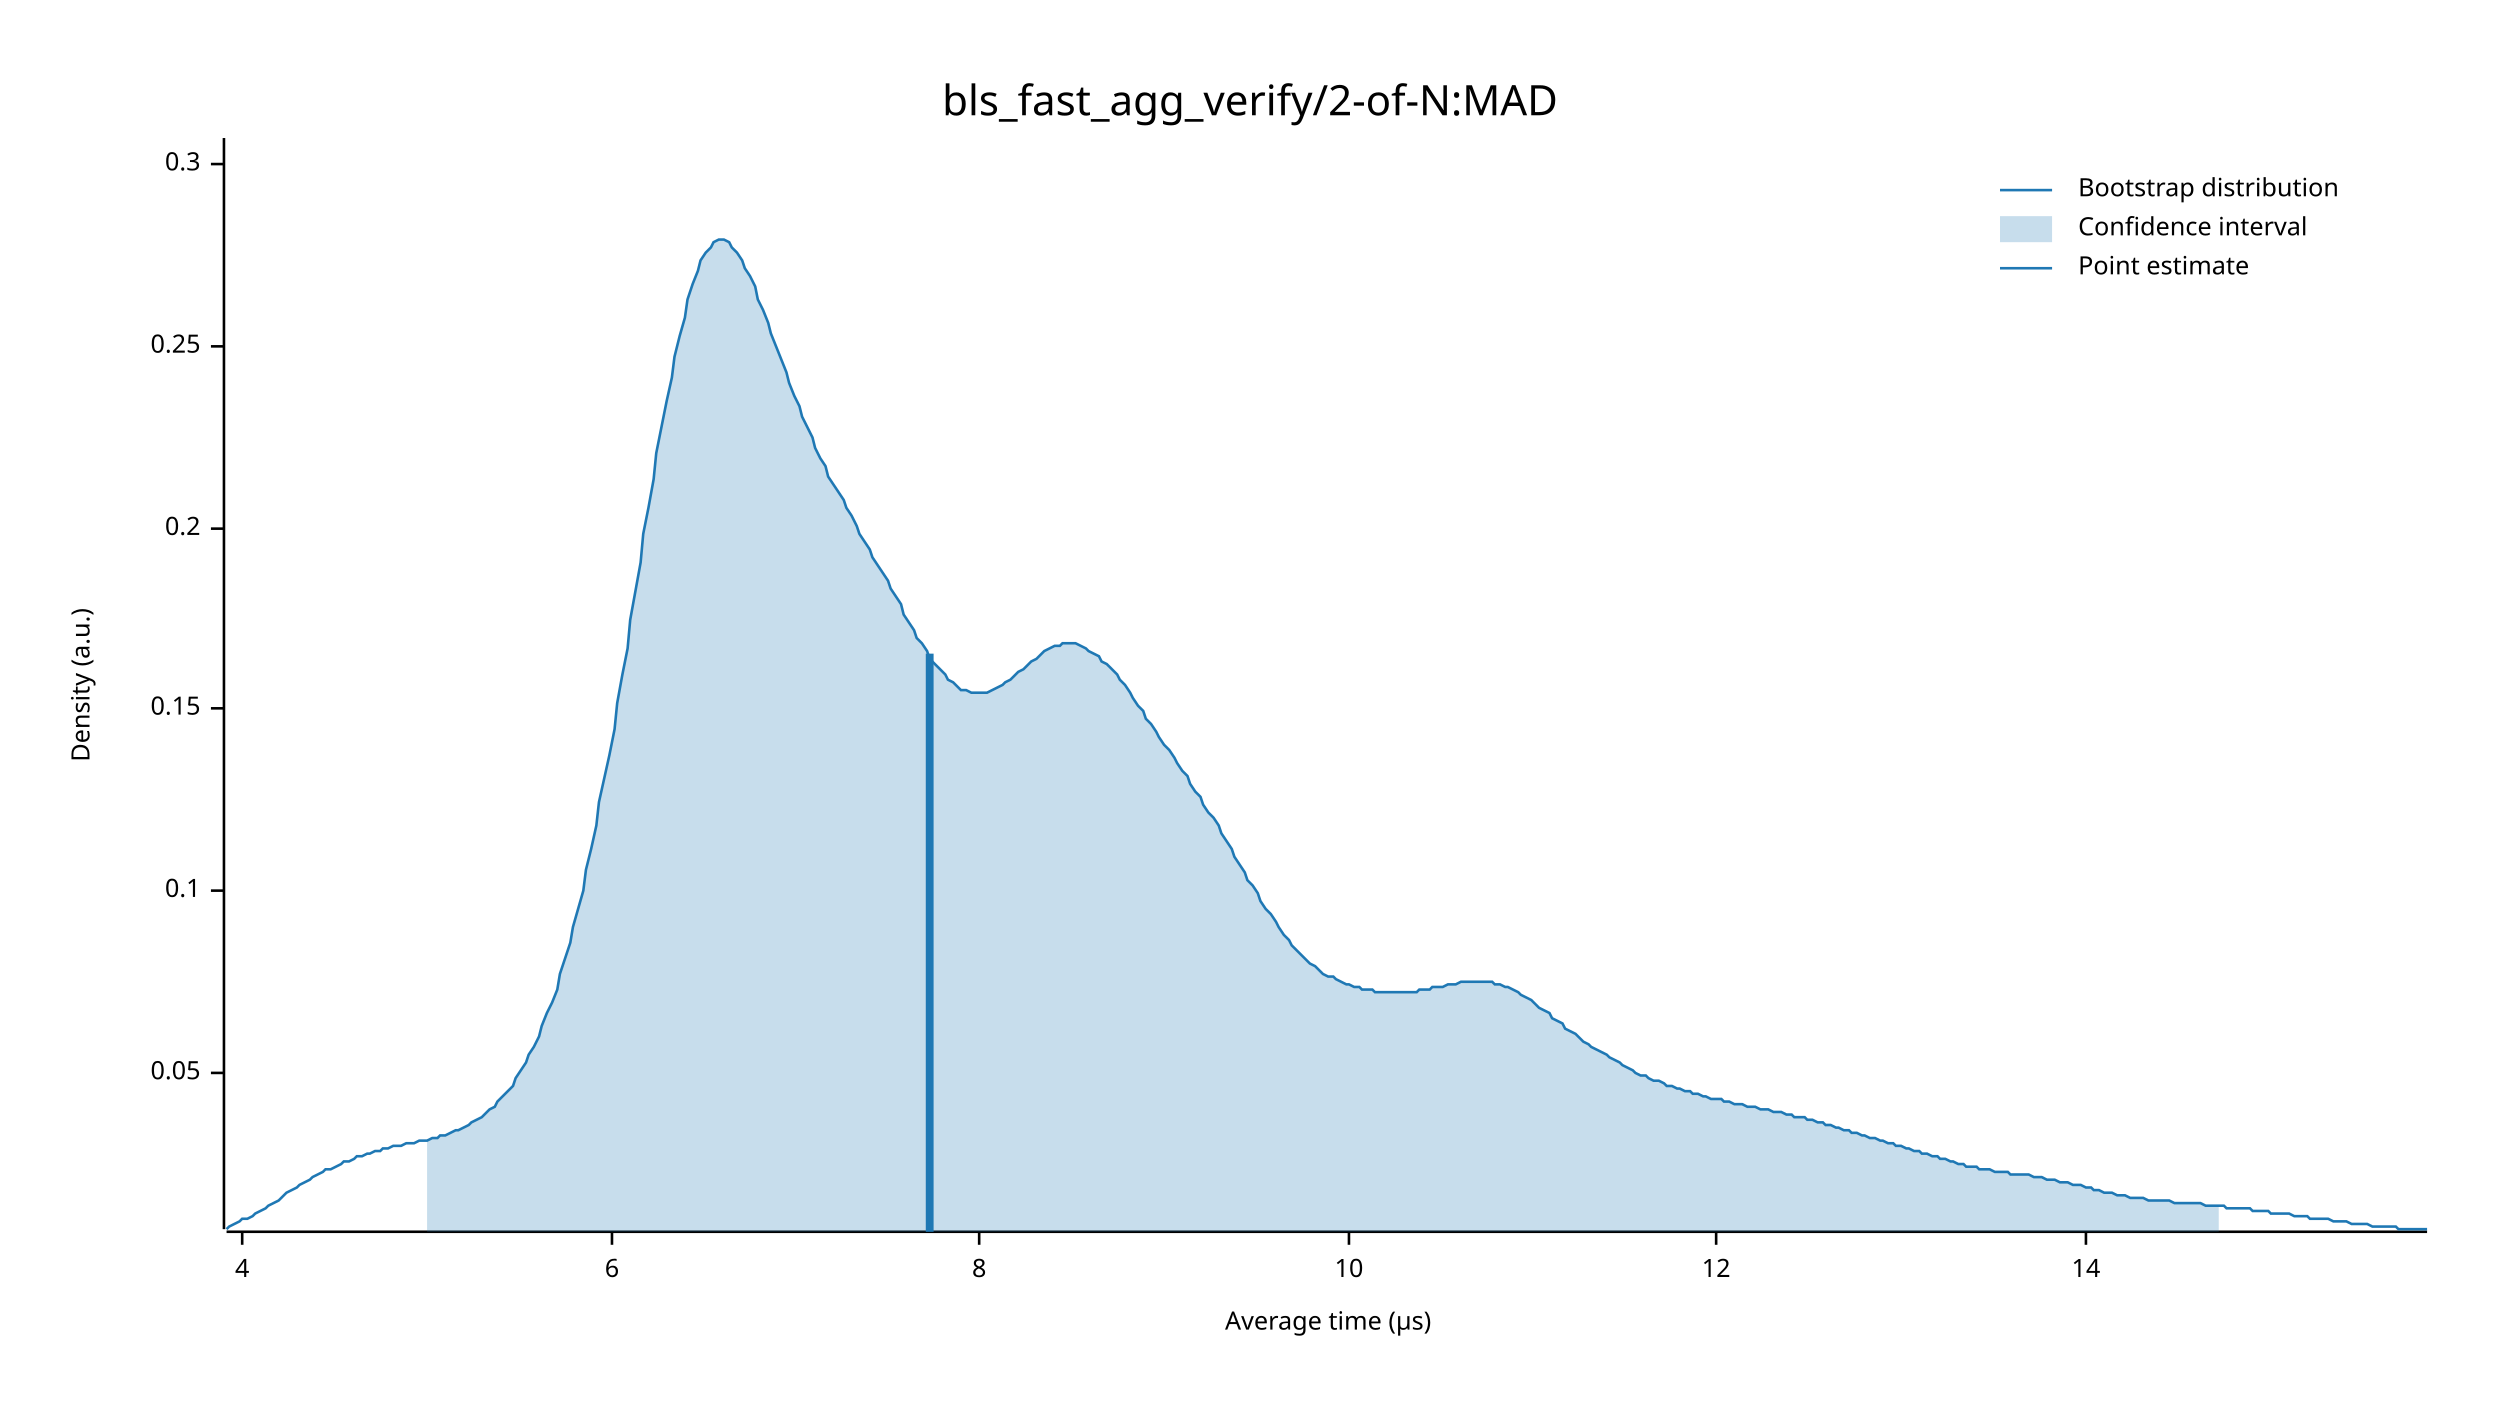
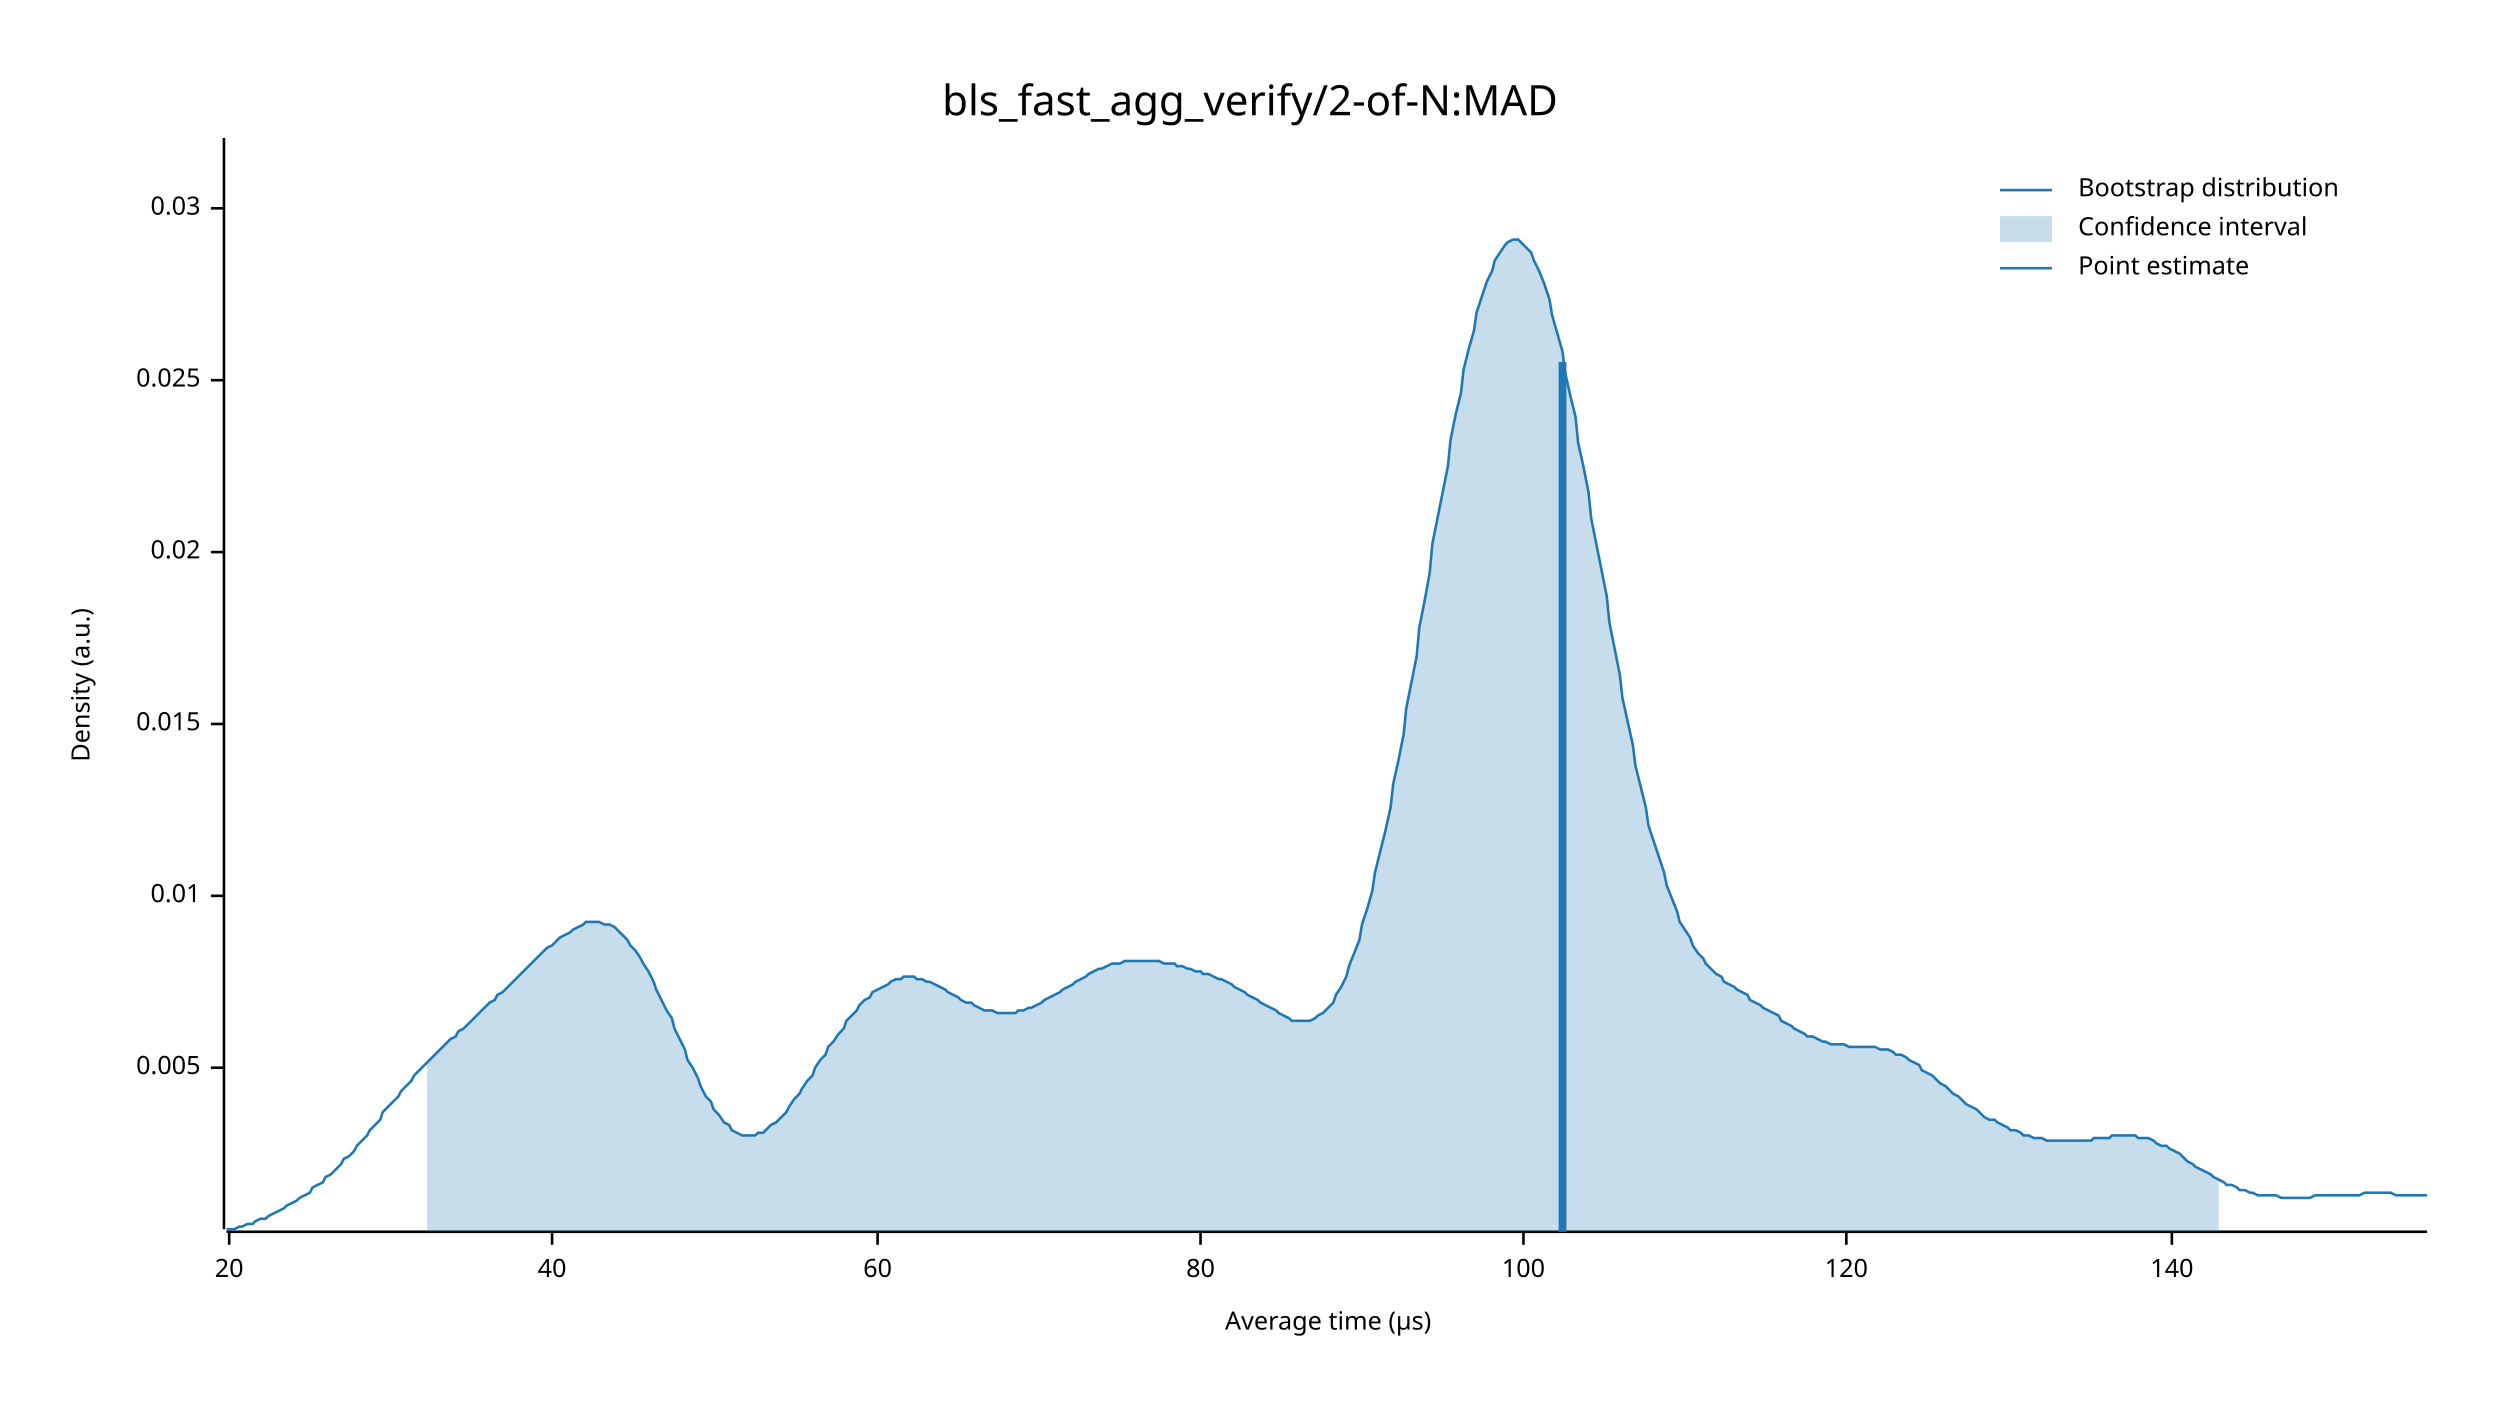
<svg xmlns="http://www.w3.org/2000/svg" width="960" height="540" viewBox="0 0 960 540">
  <text x="480" y="32" dy="0.76em" text-anchor="middle" font-family="sans-serif" font-size="16.129" opacity="1" fill="#000000">
bls_fast_agg_verify/2-of-N:MAD
</text>
  <text x="27" y="263" dy="0.76em" text-anchor="middle" font-family="sans-serif" font-size="9.677" opacity="1" fill="#000000" transform="rotate(270, 27, 263)">
Density (a.u.)
</text>
  <text x="510" y="513" dy="-0.5ex" text-anchor="middle" font-family="sans-serif" font-size="9.677" opacity="1" fill="#000000">
Average time (µs)
</text>
  <polyline fill="none" opacity="1" stroke="#000000" stroke-width="1" points="86,53 86,472 " />
-   <text x="77" y="412" dy="0.5ex" text-anchor="end" font-family="sans-serif" font-size="9.677" opacity="1" fill="#000000">
- 0.05
+   <text x="77" y="410" dy="0.5ex" text-anchor="end" font-family="sans-serif" font-size="9.677" opacity="1" fill="#000000">
+ 0.005
</text>
-   <polyline fill="none" opacity="1" stroke="#000000" stroke-width="1" points="81,412 86,412 " />
-   <text x="77" y="342" dy="0.5ex" text-anchor="end" font-family="sans-serif" font-size="9.677" opacity="1" fill="#000000">
- 0.1
+   <polyline fill="none" opacity="1" stroke="#000000" stroke-width="1" points="81,410 86,410 " />
+   <text x="77" y="344" dy="0.5ex" text-anchor="end" font-family="sans-serif" font-size="9.677" opacity="1" fill="#000000">
+ 0.01
</text>
-   <polyline fill="none" opacity="1" stroke="#000000" stroke-width="1" points="81,342 86,342 " />
-   <text x="77" y="272" dy="0.5ex" text-anchor="end" font-family="sans-serif" font-size="9.677" opacity="1" fill="#000000">
- 0.15
+   <polyline fill="none" opacity="1" stroke="#000000" stroke-width="1" points="81,344 86,344 " />
+   <text x="77" y="278" dy="0.5ex" text-anchor="end" font-family="sans-serif" font-size="9.677" opacity="1" fill="#000000">
+ 0.015
</text>
-   <polyline fill="none" opacity="1" stroke="#000000" stroke-width="1" points="81,272 86,272 " />
-   <text x="77" y="203" dy="0.5ex" text-anchor="end" font-family="sans-serif" font-size="9.677" opacity="1" fill="#000000">
- 0.2
+   <polyline fill="none" opacity="1" stroke="#000000" stroke-width="1" points="81,278 86,278 " />
+   <text x="77" y="212" dy="0.5ex" text-anchor="end" font-family="sans-serif" font-size="9.677" opacity="1" fill="#000000">
+ 0.02
</text>
-   <polyline fill="none" opacity="1" stroke="#000000" stroke-width="1" points="81,203 86,203 " />
-   <text x="77" y="133" dy="0.5ex" text-anchor="end" font-family="sans-serif" font-size="9.677" opacity="1" fill="#000000">
- 0.25
+   <polyline fill="none" opacity="1" stroke="#000000" stroke-width="1" points="81,212 86,212 " />
+   <text x="77" y="146" dy="0.5ex" text-anchor="end" font-family="sans-serif" font-size="9.677" opacity="1" fill="#000000">
+ 0.025
</text>
-   <polyline fill="none" opacity="1" stroke="#000000" stroke-width="1" points="81,133 86,133 " />
-   <text x="77" y="63" dy="0.5ex" text-anchor="end" font-family="sans-serif" font-size="9.677" opacity="1" fill="#000000">
- 0.3
+   <polyline fill="none" opacity="1" stroke="#000000" stroke-width="1" points="81,146 86,146 " />
+   <text x="77" y="80" dy="0.5ex" text-anchor="end" font-family="sans-serif" font-size="9.677" opacity="1" fill="#000000">
+ 0.03
</text>
-   <polyline fill="none" opacity="1" stroke="#000000" stroke-width="1" points="81,63 86,63 " />
+   <polyline fill="none" opacity="1" stroke="#000000" stroke-width="1" points="81,80 86,80 " />
  <polyline fill="none" opacity="1" stroke="#000000" stroke-width="1" points="87,473 932,473 " />
-   <text x="93" y="483" dy="0.76em" text-anchor="middle" font-family="sans-serif" font-size="9.677" opacity="1" fill="#000000">
- 4
+   <text x="88" y="483" dy="0.76em" text-anchor="middle" font-family="sans-serif" font-size="9.677" opacity="1" fill="#000000">
+ 20
</text>
-   <polyline fill="none" opacity="1" stroke="#000000" stroke-width="1" points="93,473 93,478 " />
-   <text x="235" y="483" dy="0.76em" text-anchor="middle" font-family="sans-serif" font-size="9.677" opacity="1" fill="#000000">
- 6
+   <polyline fill="none" opacity="1" stroke="#000000" stroke-width="1" points="88,473 88,478 " />
+   <text x="212" y="483" dy="0.76em" text-anchor="middle" font-family="sans-serif" font-size="9.677" opacity="1" fill="#000000">
+ 40
</text>
-   <polyline fill="none" opacity="1" stroke="#000000" stroke-width="1" points="235,473 235,478 " />
-   <text x="376" y="483" dy="0.76em" text-anchor="middle" font-family="sans-serif" font-size="9.677" opacity="1" fill="#000000">
- 8
+   <polyline fill="none" opacity="1" stroke="#000000" stroke-width="1" points="212,473 212,478 " />
+   <text x="337" y="483" dy="0.76em" text-anchor="middle" font-family="sans-serif" font-size="9.677" opacity="1" fill="#000000">
+ 60
</text>
-   <polyline fill="none" opacity="1" stroke="#000000" stroke-width="1" points="376,473 376,478 " />
-   <text x="518" y="483" dy="0.76em" text-anchor="middle" font-family="sans-serif" font-size="9.677" opacity="1" fill="#000000">
- 10
+   <polyline fill="none" opacity="1" stroke="#000000" stroke-width="1" points="337,473 337,478 " />
+   <text x="461" y="483" dy="0.76em" text-anchor="middle" font-family="sans-serif" font-size="9.677" opacity="1" fill="#000000">
+ 80
</text>
-   <polyline fill="none" opacity="1" stroke="#000000" stroke-width="1" points="518,473 518,478 " />
-   <text x="659" y="483" dy="0.76em" text-anchor="middle" font-family="sans-serif" font-size="9.677" opacity="1" fill="#000000">
- 12
+   <polyline fill="none" opacity="1" stroke="#000000" stroke-width="1" points="461,473 461,478 " />
+   <text x="585" y="483" dy="0.76em" text-anchor="middle" font-family="sans-serif" font-size="9.677" opacity="1" fill="#000000">
+ 100
</text>
-   <polyline fill="none" opacity="1" stroke="#000000" stroke-width="1" points="659,473 659,478 " />
-   <text x="801" y="483" dy="0.76em" text-anchor="middle" font-family="sans-serif" font-size="9.677" opacity="1" fill="#000000">
- 14
+   <polyline fill="none" opacity="1" stroke="#000000" stroke-width="1" points="585,473 585,478 " />
+   <text x="709" y="483" dy="0.76em" text-anchor="middle" font-family="sans-serif" font-size="9.677" opacity="1" fill="#000000">
+ 120
</text>
-   <polyline fill="none" opacity="1" stroke="#000000" stroke-width="1" points="801,473 801,478 " />
-   <polyline fill="none" opacity="1" stroke="#1F78B4" stroke-width="1" points="87,472 88,471 90,470 92,469 93,468 95,468 97,467 98,466 100,465 102,464 103,463 105,462 107,461 109,459 110,458 112,457 114,456 115,455 117,454 119,453 120,452 122,451 124,450 125,449 127,449 129,448 131,447 132,446 134,446 136,445 137,444 139,444 141,443 142,443 144,442 146,442 147,441 149,441 151,440 153,440 154,440 156,439 158,439 159,439 161,438 163,438 164,438 166,437 168,437 169,436 171,436 173,435 175,434 176,434 178,433 180,432 181,431 183,430 185,429 186,428 188,426 190,425 191,423 193,421 195,419 197,417 198,414 200,411 202,408 203,405 205,402 207,398 208,394 210,389 212,385 214,380 215,374 217,368 219,362 220,356 222,349 224,342 225,334 227,326 229,317 230,308 232,299 234,290 236,280 237,270 239,259 241,249 242,238 244,227 246,216 247,205 249,195 251,184 252,174 254,164 256,154 258,145 259,137 261,129 263,122 264,115 266,109 268,104 269,100 271,97 273,95 274,93 276,92 278,92 280,93 281,95 283,97 285,100 286,103 288,106 290,110 291,115 293,119 295,124 296,128 298,133 300,138 302,143 303,147 305,152 307,156 308,160 310,164 312,168 313,172 315,176 317,179 318,183 320,186 322,189 324,192 325,195 327,198 329,202 330,205 332,208 334,211 335,214 337,217 339,220 341,223 342,226 344,229 346,232 347,236 349,239 351,242 352,245 354,247 356,250 357,253 359,255 361,257 363,259 364,261 366,262 368,264 369,265 371,265 373,266 374,266 376,266 378,266 379,266 381,265 383,264 385,263 386,262 388,261 390,259 391,258 393,257 395,255 396,254 398,253 400,251 401,250 403,249 405,248 407,248 408,247 410,247 412,247 413,247 415,248 417,249 418,250 420,251 422,252 423,254 425,255 427,257 429,259 430,261 432,263 434,266 435,268 437,271 439,273 440,276 442,278 444,281 445,283 447,286 449,288 451,291 452,293 454,296 456,298 457,301 459,304 461,306 462,309 464,312 466,314 468,317 469,320 471,323 473,326 474,329 476,332 478,335 479,338 481,340 483,343 484,346 486,349 488,351 490,354 491,356 493,359 495,361 496,363 498,365 500,367 501,368 503,370 505,371 506,372 508,374 510,375 512,375 513,376 515,377 517,378 518,378 520,379 522,379 523,380 525,380 527,380 528,381 530,381 532,381 534,381 535,381 537,381 539,381 540,381 542,381 544,381 545,380 547,380 549,380 550,379 552,379 554,379 556,378 557,378 559,378 561,377 562,377 564,377 566,377 567,377 569,377 571,377 573,377 574,378 576,378 578,379 579,379 581,380 583,381 584,382 586,383 588,384 589,385 591,387 593,388 595,389 596,391 598,392 600,393 601,395 603,396 605,397 606,398 608,400 610,401 611,402 613,403 615,404 617,405 618,406 620,407 622,408 623,409 625,410 627,411 628,412 630,413 632,413 633,414 635,415 637,415 639,416 640,417 642,417 644,418 645,418 647,419 649,419 650,420 652,420 654,421 655,421 657,422 659,422 661,422 662,423 664,423 666,424 667,424 669,424 671,425 672,425 674,425 676,426 677,426 679,426 681,427 683,427 684,427 686,428 688,428 689,429 691,429 693,429 694,430 696,430 698,431 700,431 701,432 703,432 705,433 706,433 708,434 710,434 711,435 713,435 715,436 716,436 718,437 720,437 722,438 723,438 725,439 727,439 728,440 730,440 732,441 733,441 735,442 737,442 738,443 740,443 742,444 744,444 745,445 747,445 749,446 750,446 752,447 754,447 755,448 757,448 759,448 760,449 762,449 764,449 766,450 767,450 769,450 771,450 772,451 774,451 776,451 777,451 779,451 781,452 782,452 784,452 786,453 788,453 789,453 791,454 793,454 794,454 796,455 798,455 799,455 801,456 803,456 804,457 806,457 808,458 810,458 811,458 813,459 815,459 816,459 818,460 820,460 821,460 823,460 825,461 827,461 828,461 830,461 832,461 833,461 835,462 837,462 838,462 840,462 842,462 843,462 845,462 847,463 849,463 850,463 852,463 854,463 855,464 857,464 859,464 860,464 862,464 864,464 865,465 867,465 869,465 871,465 872,466 874,466 876,466 877,466 879,466 881,467 882,467 884,467 886,467 887,468 889,468 891,468 893,468 894,468 896,469 898,469 899,469 901,469 903,470 904,470 906,470 908,470 909,470 911,471 913,471 915,471 916,471 918,471 920,471 921,472 923,472 925,472 926,472 928,472 930,472 932,472 " />
-   <polygon opacity="0.25" fill="#1F78B4" points="164,438 166,437 168,437 169,436 171,436 173,435 175,434 176,434 178,433 180,432 181,431 183,430 185,429 186,428 188,426 190,425 191,423 193,421 195,419 197,417 198,414 200,411 202,408 203,405 205,402 207,398 208,394 210,389 212,385 214,380 215,374 217,368 219,362 220,356 222,349 224,342 225,334 227,326 229,317 230,308 232,299 234,290 236,280 237,270 239,259 241,249 242,238 244,227 246,216 247,205 249,195 251,184 252,174 254,164 256,154 258,145 259,137 261,129 263,122 264,115 266,109 268,104 269,100 271,97 273,95 274,93 276,92 278,92 280,93 281,95 283,97 285,100 286,103 288,106 290,110 291,115 293,119 295,124 296,128 298,133 300,138 302,143 303,147 305,152 307,156 308,160 310,164 312,168 313,172 315,176 317,179 318,183 320,186 322,189 324,192 325,195 327,198 329,202 330,205 332,208 334,211 335,214 337,217 339,220 341,223 342,226 344,229 346,232 347,236 349,239 351,242 352,245 354,247 356,250 357,253 359,255 361,257 363,259 364,261 366,262 368,264 369,265 371,265 373,266 374,266 376,266 378,266 379,266 381,265 383,264 385,263 386,262 388,261 390,259 391,258 393,257 395,255 396,254 398,253 400,251 401,250 403,249 405,248 407,248 408,247 410,247 412,247 413,247 415,248 417,249 418,250 420,251 422,252 423,254 425,255 427,257 429,259 430,261 432,263 434,266 435,268 437,271 439,273 440,276 442,278 444,281 445,283 447,286 449,288 451,291 452,293 454,296 456,298 457,301 459,304 461,306 462,309 464,312 466,314 468,317 469,320 471,323 473,326 474,329 476,332 478,335 479,338 481,340 483,343 484,346 486,349 488,351 490,354 491,356 493,359 495,361 496,363 498,365 500,367 501,368 503,370 505,371 506,372 508,374 510,375 512,375 513,376 515,377 517,378 518,378 520,379 522,379 523,380 525,380 527,380 528,381 530,381 532,381 534,381 535,381 537,381 539,381 540,381 542,381 544,381 545,380 547,380 549,380 550,379 552,379 554,379 556,378 557,378 559,378 561,377 562,377 564,377 566,377 567,377 569,377 571,377 573,377 574,378 576,378 578,379 579,379 581,380 583,381 584,382 586,383 588,384 589,385 591,387 593,388 595,389 596,391 598,392 600,393 601,395 603,396 605,397 606,398 608,400 610,401 611,402 613,403 615,404 617,405 618,406 620,407 622,408 623,409 625,410 627,411 628,412 630,413 632,413 633,414 635,415 637,415 639,416 640,417 642,417 644,418 645,418 647,419 649,419 650,420 652,420 654,421 655,421 657,422 659,422 661,422 662,423 664,423 666,424 667,424 669,424 671,425 672,425 674,425 676,426 677,426 679,426 681,427 683,427 684,427 686,428 688,428 689,429 691,429 693,429 694,430 696,430 698,431 700,431 701,432 703,432 705,433 706,433 708,434 710,434 711,435 713,435 715,436 716,436 718,437 720,437 722,438 723,438 725,439 727,439 728,440 730,440 732,441 733,441 735,442 737,442 738,443 740,443 742,444 744,444 745,445 747,445 749,446 750,446 752,447 754,447 755,448 757,448 759,448 760,449 762,449 764,449 766,450 767,450 769,450 771,450 772,451 774,451 776,451 777,451 779,451 781,452 782,452 784,452 786,453 788,453 789,453 791,454 793,454 794,454 796,455 798,455 799,455 801,456 803,456 804,457 806,457 808,458 810,458 811,458 813,459 815,459 816,459 818,460 820,460 821,460 823,460 825,461 827,461 828,461 830,461 832,461 833,461 835,462 837,462 838,462 840,462 842,462 843,462 845,462 847,463 849,463 850,463 852,463 852,473 164,473 " />
-   <polyline fill="none" opacity="1" stroke="#1F78B4" stroke-width="3" points="357,473 357,251 " />
+   <polyline fill="none" opacity="1" stroke="#000000" stroke-width="1" points="709,473 709,478 " />
+   <text x="834" y="483" dy="0.76em" text-anchor="middle" font-family="sans-serif" font-size="9.677" opacity="1" fill="#000000">
+ 140
+ </text>
+   <polyline fill="none" opacity="1" stroke="#000000" stroke-width="1" points="834,473 834,478 " />
+   <polyline fill="none" opacity="1" stroke="#1F78B4" stroke-width="1" points="87,472 88,472 90,472 92,471 93,471 95,470 97,470 98,469 100,468 102,468 103,467 105,466 107,465 109,464 110,463 112,462 114,461 115,460 117,459 119,458 120,456 122,455 124,454 125,452 127,451 129,449 131,447 132,445 134,444 136,442 137,440 139,438 141,436 142,434 144,432 146,430 147,427 149,425 151,423 153,421 154,419 156,417 158,415 159,413 161,411 163,409 164,408 166,406 168,404 169,403 171,401 173,399 175,398 176,396 178,395 180,393 181,392 183,390 185,388 186,387 188,385 190,384 191,382 193,381 195,379 197,377 198,376 200,374 202,372 203,371 205,369 207,367 208,366 210,364 212,363 214,361 215,360 217,359 219,358 220,357 222,356 224,355 225,354 227,354 229,354 230,354 232,355 234,355 236,356 237,357 239,359 241,361 242,363 244,365 246,368 247,370 249,373 251,377 252,380 254,384 256,388 258,391 259,395 261,399 263,403 264,407 266,410 268,414 269,417 271,421 273,423 274,426 276,428 278,431 280,432 281,434 283,435 285,436 286,436 288,436 290,436 291,435 293,435 295,433 296,432 298,431 300,429 302,427 303,425 305,422 307,420 308,418 310,415 312,413 313,410 315,407 317,405 318,402 320,400 322,397 324,395 325,392 327,390 329,388 330,386 332,384 334,383 335,381 337,380 339,379 341,378 342,377 344,376 346,376 347,375 349,375 351,375 352,376 354,376 356,377 357,377 359,378 361,379 363,380 364,381 366,382 368,383 369,384 371,385 373,385 374,386 376,387 378,388 379,388 381,388 383,389 385,389 386,389 388,389 390,389 391,388 393,388 395,387 396,387 398,386 400,385 401,384 403,383 405,382 407,381 408,380 410,379 412,378 413,377 415,376 417,375 418,374 420,373 422,372 423,372 425,371 427,370 429,370 430,370 432,369 434,369 435,369 437,369 439,369 440,369 442,369 444,369 445,369 447,370 449,370 451,370 452,371 454,371 456,372 457,372 459,373 461,373 462,374 464,374 466,375 468,376 469,376 471,377 473,378 474,379 476,380 478,381 479,382 481,383 483,384 484,385 486,386 488,387 490,388 491,389 493,390 495,391 496,392 498,392 500,392 501,392 503,392 505,391 506,390 508,389 510,387 512,385 513,382 515,379 517,375 518,371 520,366 522,361 523,355 525,349 527,342 528,335 530,327 532,319 534,310 535,301 537,292 539,282 540,272 542,262 544,252 545,241 547,231 549,220 550,209 552,199 554,189 556,179 557,169 559,159 561,151 562,142 564,134 566,127 567,120 569,114 571,108 573,104 574,100 576,97 578,94 579,93 581,92 583,92 584,93 586,95 588,97 589,100 591,104 593,109 595,115 596,121 598,128 600,135 601,143 603,152 605,160 606,170 608,179 610,189 611,199 613,209 615,219 617,229 618,239 620,249 622,259 623,268 625,277 627,286 628,294 630,302 632,310 633,317 635,323 637,329 639,335 640,340 642,345 644,350 645,354 647,357 649,360 650,363 652,366 654,368 655,370 657,372 659,374 661,375 662,377 664,378 666,379 667,380 669,381 671,382 672,384 674,385 676,386 677,387 679,388 681,389 683,390 684,392 686,393 688,394 689,395 691,396 693,397 694,398 696,398 698,399 700,400 701,400 703,401 705,401 706,401 708,401 710,402 711,402 713,402 715,402 716,402 718,402 720,402 722,403 723,403 725,403 727,404 728,405 730,405 732,406 733,407 735,408 737,409 738,411 740,412 742,413 744,415 745,416 747,417 749,419 750,420 752,421 754,423 755,424 757,425 759,426 760,427 762,429 764,430 766,430 767,431 769,432 771,433 772,434 774,434 776,435 777,436 779,436 781,437 782,437 784,437 786,438 788,438 789,438 791,438 793,438 794,438 796,438 798,438 799,438 801,438 803,438 804,437 806,437 808,437 810,437 811,436 813,436 815,436 816,436 818,436 820,436 821,437 823,437 825,437 827,438 828,439 830,440 832,440 833,441 835,442 837,443 838,444 840,446 842,447 843,448 845,449 847,450 849,451 850,452 852,453 854,454 855,455 857,455 859,456 860,457 862,457 864,458 865,458 867,459 869,459 871,459 872,459 874,459 876,460 877,460 879,460 881,460 882,460 884,460 886,460 887,460 889,459 891,459 893,459 894,459 896,459 898,459 899,459 901,459 903,459 904,459 906,459 908,458 909,458 911,458 913,458 915,458 916,458 918,458 920,459 921,459 923,459 925,459 926,459 928,459 930,459 932,459 " />
+   <polygon opacity="0.25" fill="#1F78B4" points="164,408 166,406 168,404 169,403 171,401 173,399 175,398 176,396 178,395 180,393 181,392 183,390 185,388 186,387 188,385 190,384 191,382 193,381 195,379 197,377 198,376 200,374 202,372 203,371 205,369 207,367 208,366 210,364 212,363 214,361 215,360 217,359 219,358 220,357 222,356 224,355 225,354 227,354 229,354 230,354 232,355 234,355 236,356 237,357 239,359 241,361 242,363 244,365 246,368 247,370 249,373 251,377 252,380 254,384 256,388 258,391 259,395 261,399 263,403 264,407 266,410 268,414 269,417 271,421 273,423 274,426 276,428 278,431 280,432 281,434 283,435 285,436 286,436 288,436 290,436 291,435 293,435 295,433 296,432 298,431 300,429 302,427 303,425 305,422 307,420 308,418 310,415 312,413 313,410 315,407 317,405 318,402 320,400 322,397 324,395 325,392 327,390 329,388 330,386 332,384 334,383 335,381 337,380 339,379 341,378 342,377 344,376 346,376 347,375 349,375 351,375 352,376 354,376 356,377 357,377 359,378 361,379 363,380 364,381 366,382 368,383 369,384 371,385 373,385 374,386 376,387 378,388 379,388 381,388 383,389 385,389 386,389 388,389 390,389 391,388 393,388 395,387 396,387 398,386 400,385 401,384 403,383 405,382 407,381 408,380 410,379 412,378 413,377 415,376 417,375 418,374 420,373 422,372 423,372 425,371 427,370 429,370 430,370 432,369 434,369 435,369 437,369 439,369 440,369 442,369 444,369 445,369 447,370 449,370 451,370 452,371 454,371 456,372 457,372 459,373 461,373 462,374 464,374 466,375 468,376 469,376 471,377 473,378 474,379 476,380 478,381 479,382 481,383 483,384 484,385 486,386 488,387 490,388 491,389 493,390 495,391 496,392 498,392 500,392 501,392 503,392 505,391 506,390 508,389 510,387 512,385 513,382 515,379 517,375 518,371 520,366 522,361 523,355 525,349 527,342 528,335 530,327 532,319 534,310 535,301 537,292 539,282 540,272 542,262 544,252 545,241 547,231 549,220 550,209 552,199 554,189 556,179 557,169 559,159 561,151 562,142 564,134 566,127 567,120 569,114 571,108 573,104 574,100 576,97 578,94 579,93 581,92 583,92 584,93 586,95 588,97 589,100 591,104 593,109 595,115 596,121 598,128 600,135 601,143 603,152 605,160 606,170 608,179 610,189 611,199 613,209 615,219 617,229 618,239 620,249 622,259 623,268 625,277 627,286 628,294 630,302 632,310 633,317 635,323 637,329 639,335 640,340 642,345 644,350 645,354 647,357 649,360 650,363 652,366 654,368 655,370 657,372 659,374 661,375 662,377 664,378 666,379 667,380 669,381 671,382 672,384 674,385 676,386 677,387 679,388 681,389 683,390 684,392 686,393 688,394 689,395 691,396 693,397 694,398 696,398 698,399 700,400 701,400 703,401 705,401 706,401 708,401 710,402 711,402 713,402 715,402 716,402 718,402 720,402 722,403 723,403 725,403 727,404 728,405 730,405 732,406 733,407 735,408 737,409 738,411 740,412 742,413 744,415 745,416 747,417 749,419 750,420 752,421 754,423 755,424 757,425 759,426 760,427 762,429 764,430 766,430 767,431 769,432 771,433 772,434 774,434 776,435 777,436 779,436 781,437 782,437 784,437 786,438 788,438 789,438 791,438 793,438 794,438 796,438 798,438 799,438 801,438 803,438 804,437 806,437 808,437 810,437 811,436 813,436 815,436 816,436 818,436 820,436 821,437 823,437 825,437 827,438 828,439 830,440 832,440 833,441 835,442 837,443 838,444 840,446 842,447 843,448 845,449 847,450 849,451 850,452 852,453 852,473 164,473 " />
+   <polyline fill="none" opacity="1" stroke="#1F78B4" stroke-width="3" points="600,473 600,139 " />
  <text x="798" y="68" dy="0.76em" text-anchor="start" font-family="sans-serif" font-size="9.677" opacity="1" fill="#000000">
Bootstrap distribution
</text>
  <text x="798" y="83" dy="0.76em" text-anchor="start" font-family="sans-serif" font-size="9.677" opacity="1" fill="#000000">
Confidence interval
</text>
  <text x="798" y="98" dy="0.76em" text-anchor="start" font-family="sans-serif" font-size="9.677" opacity="1" fill="#000000">
Point estimate
</text>
  <polyline fill="none" opacity="1" stroke="#1F78B4" stroke-width="1" points="768,73 788,73 " />
  <rect x="768" y="83" width="20" height="10" opacity="0.25" fill="#1F78B4" stroke="none" />
  <polyline fill="none" opacity="1" stroke="#1F78B4" stroke-width="1" points="768,103 788,103 " />
</svg>
